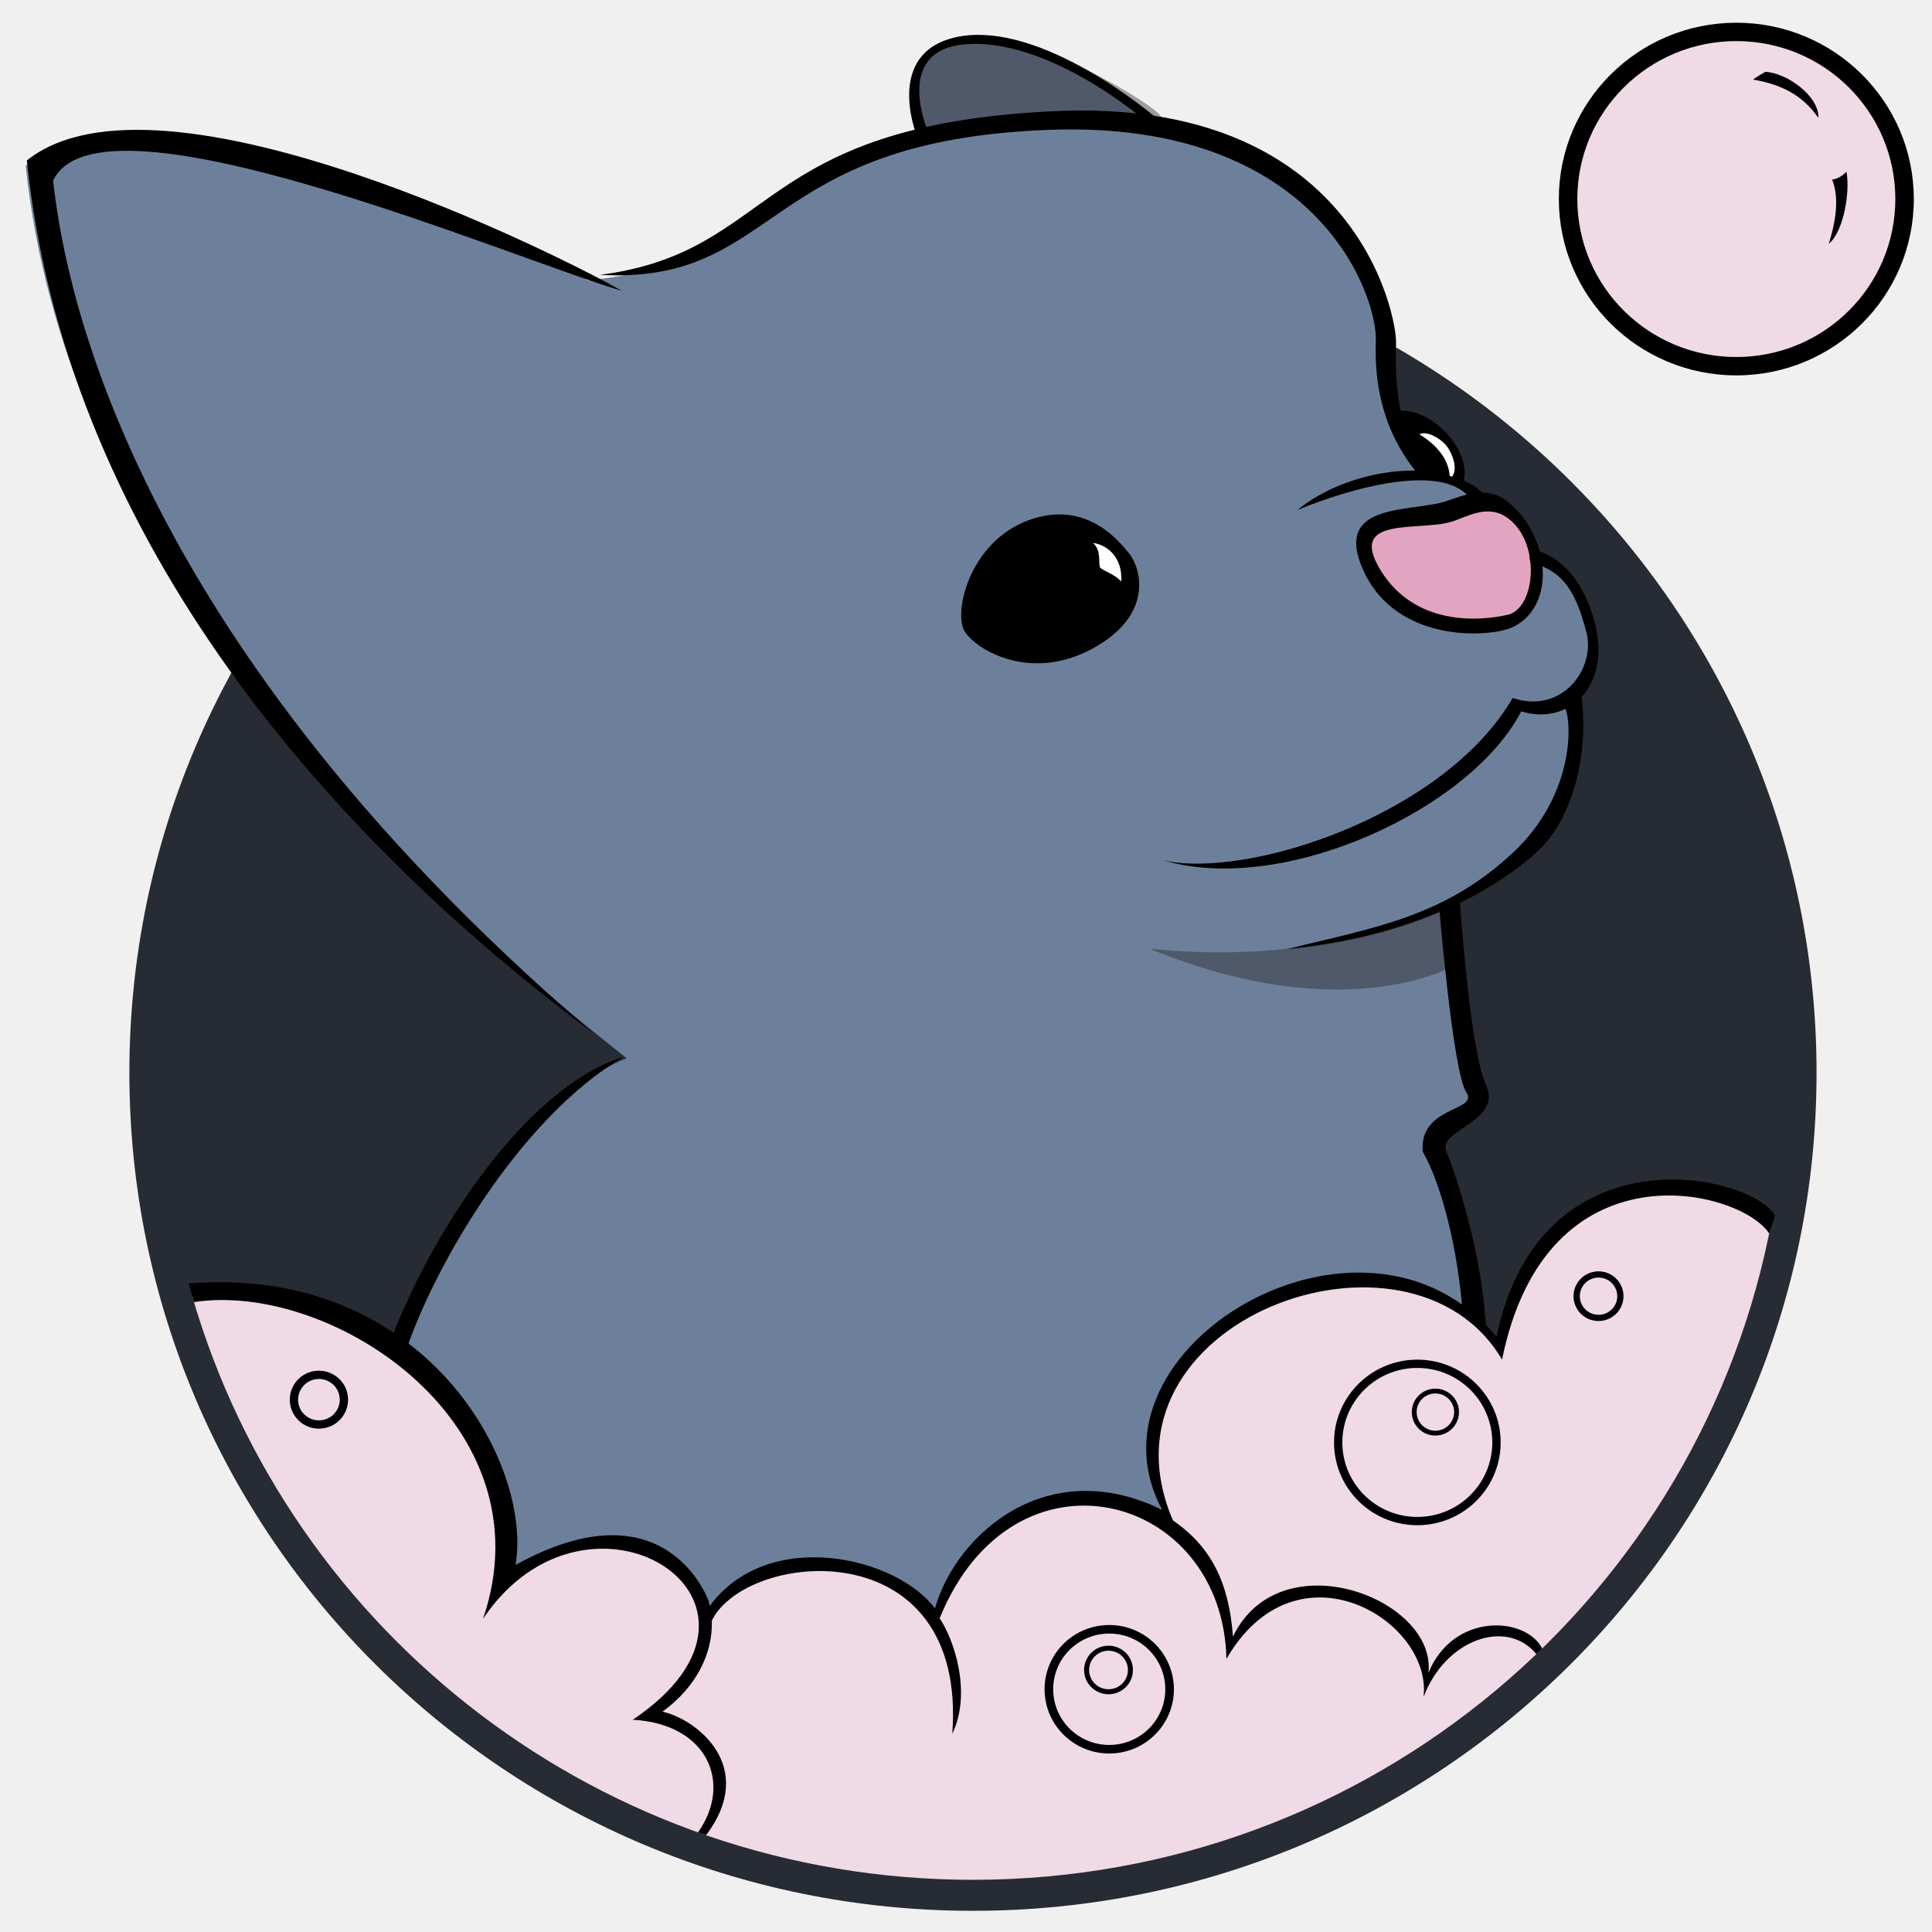
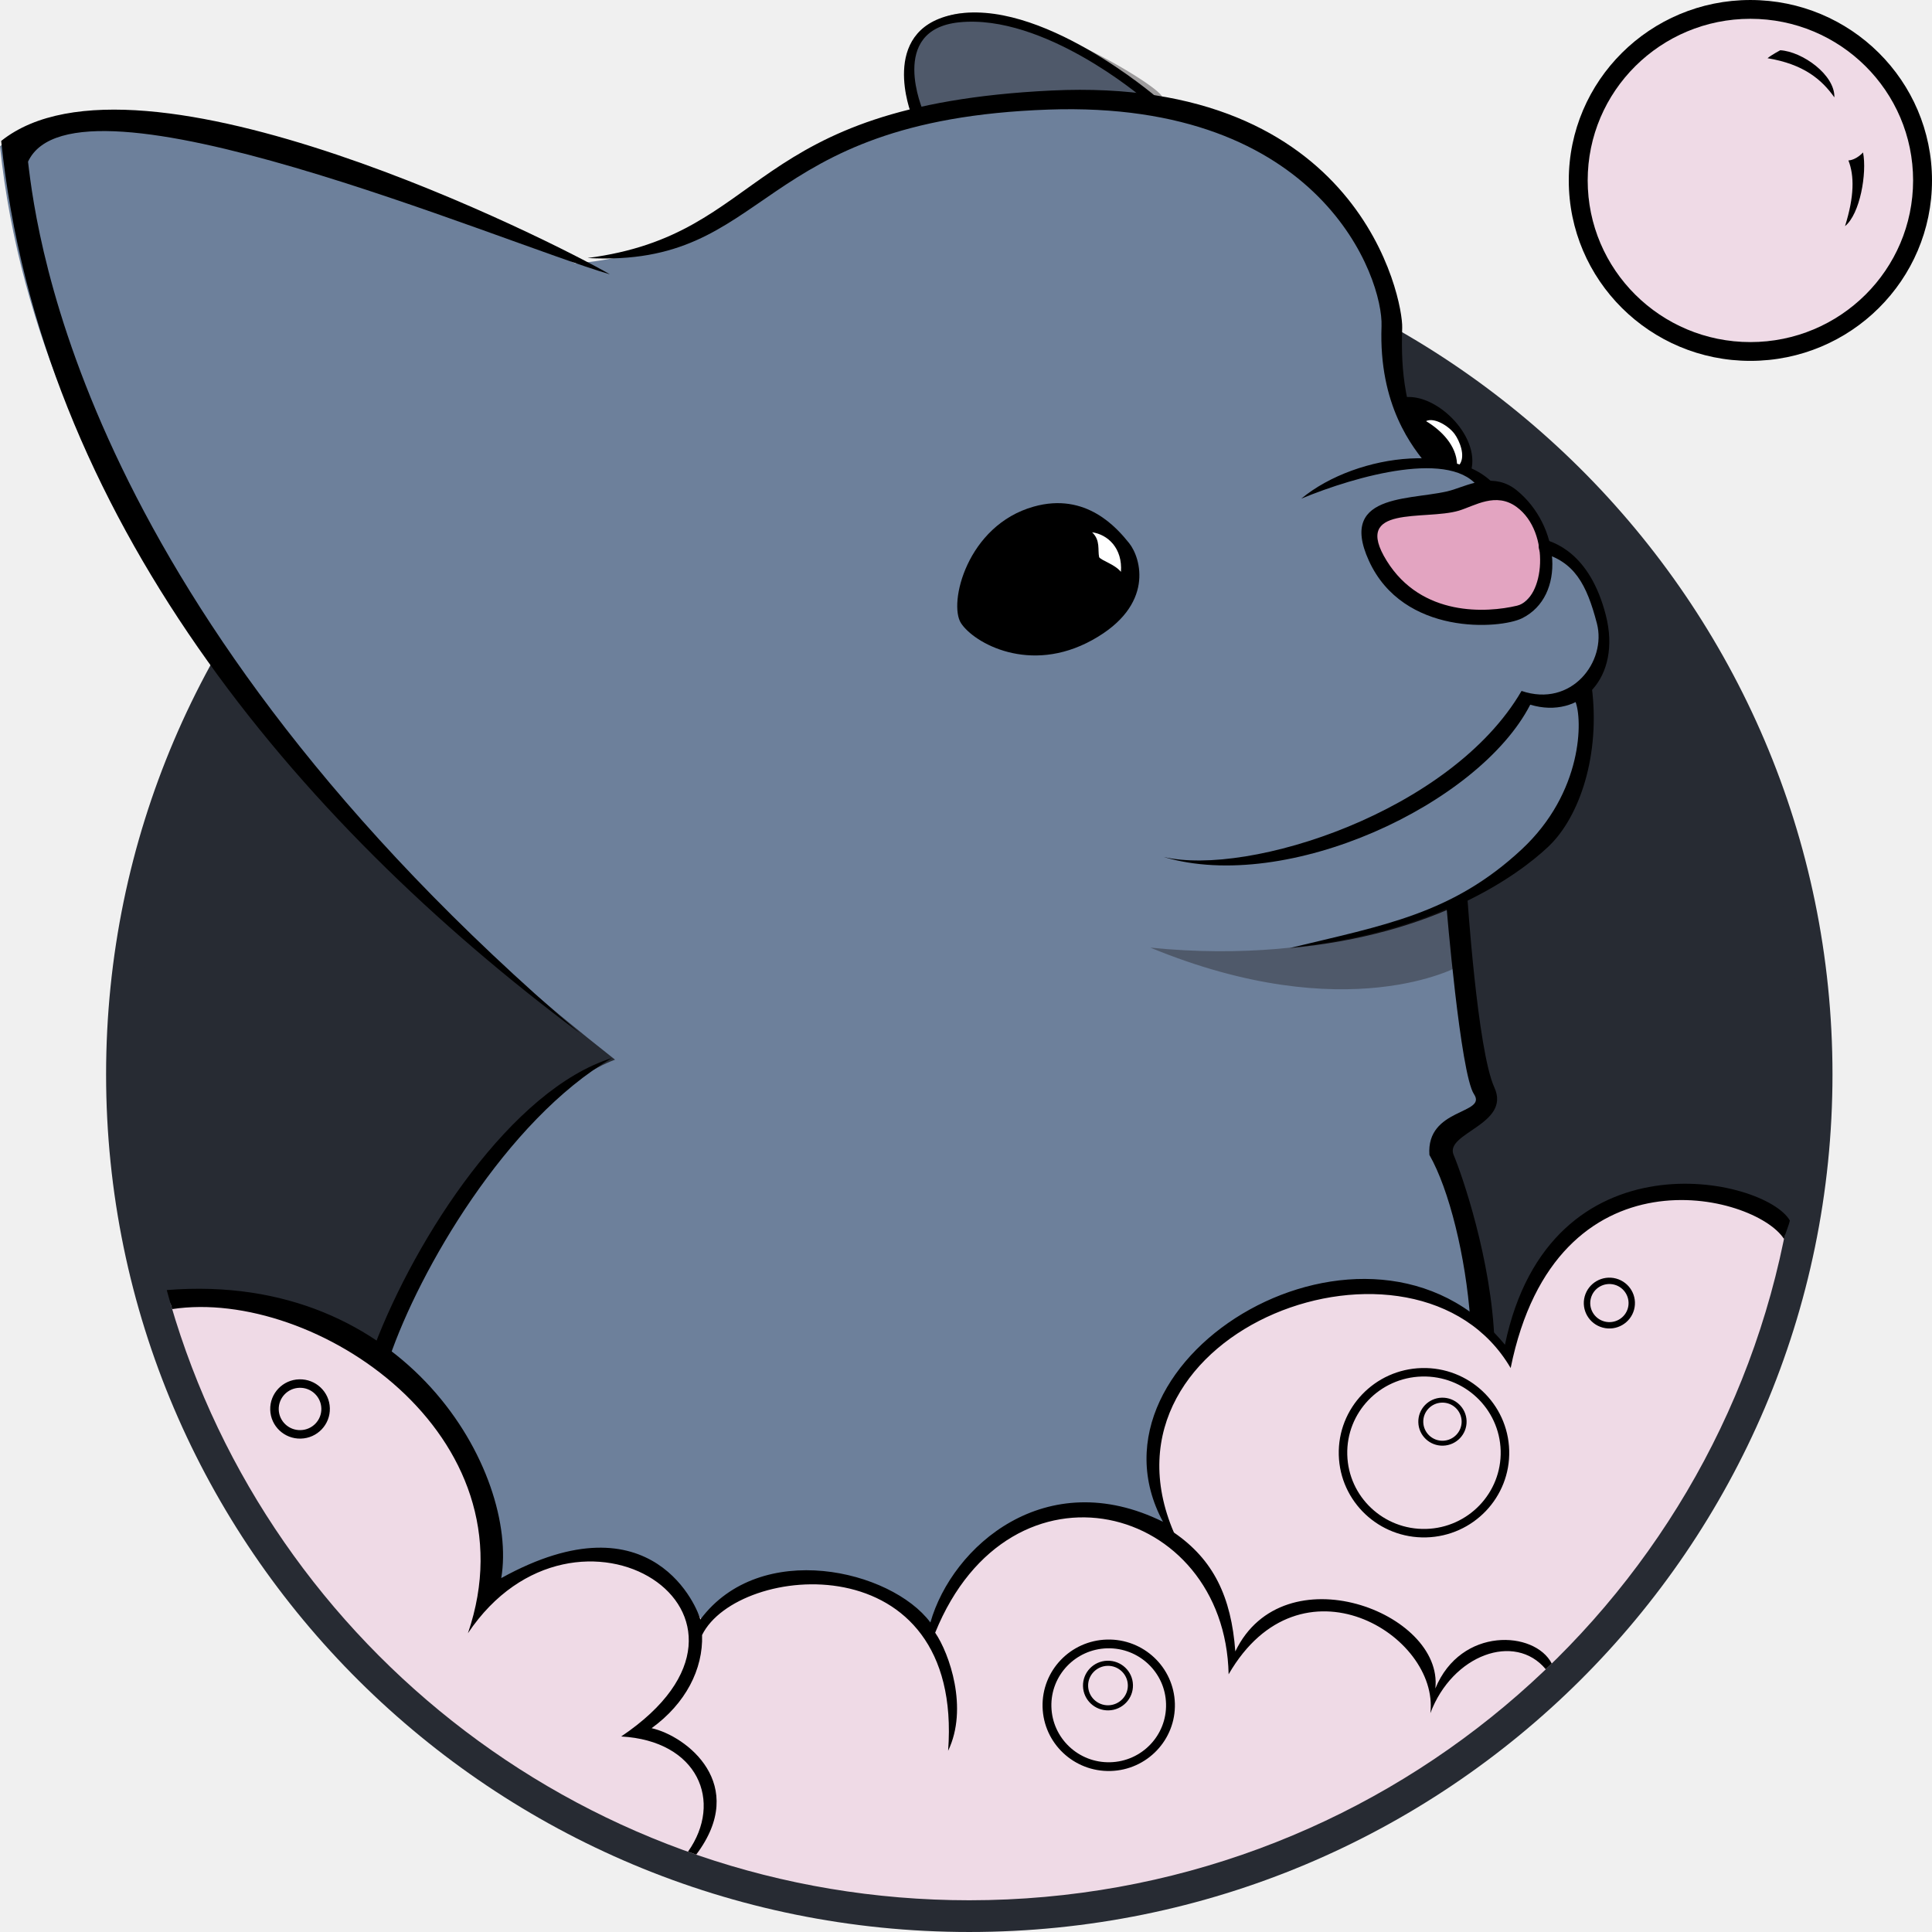
- <svg xmlns="http://www.w3.org/2000/svg" version="1.1" id="logo" x="0px" y="0px" width="440px" height="440px" viewBox="0 0 440 440" enable-background="new 0 0 440 440" xml:space="preserve">
-   <path fill="#272B33" d="M413.708,244.299c0,105.418-86.013,190.877-192.122,190.877c-106.107,0-192.121-85.459-192.121-190.877  c0-105.428,86.014-190.886,192.121-190.886C327.695,53.413,413.708,138.871,413.708,244.299z" />
-   <path fill="#272B33" d="M406.584,244.299c0,101.518-82.818,183.814-184.998,183.814c-102.171,0-185.001-82.299-185.001-183.814  c0-101.512,82.83-183.81,185.001-183.81C323.766,60.489,406.584,142.787,406.584,244.299z" />
-   <path fill="#6D809B" d="M142.74,241.021c-20.092,7.541-45.573,43.429-50.723,65.463c17.739,13.39,28.693,34.906,23.365,52.828  c32.543-20.039,42.412-0.41,46.562,6.244c14.325-14.955,42.425-14.459,50.8,4.688c1.271-18.676,29.783-43.053,55.263-22.421  c-23.015-37.616,38.929-75.746,69.812-44.675c-1.271-18.521-8.152-37.771-9.918-41.959c-2.082-4.897,12.34-6.109,8.561-14.373  c-3.359-7.344-5.447-34.282-5.891-40.446c8.754-4.282,14.354-9.099,17.68-12.238c6.864-6.49,13.417-20.943,11.682-35.832  c3.366-3.646,4.869-7.935,3.063-14.988c-3.536-13.84-13.086-16.474-16.414-17.142c-1.064-3.851-2.988-7.422-5.771-9.682  c-0.538-0.438-1.064-0.768-1.593-1.046c-1.552-2.09-3.661-3.684-6.133-4.817c1.491-7.3-7.299-16.234-14.355-15.89  c-1.022-5.13-1.239-9.76-1.058-15.426c0.168-5.456-7.104-44.43-55.2-51.759c-4.371-3.602-27.55-21.768-45.083-17.859  c-14.087,3.146-8.901,17.407-7.685,21.181c-36.84,9.413-42.041,30.1-75.8,32.937C107.698,51.053,32.972,16.062,5.853,37.736  C14.485,120.844,77.747,189.877,142.74,241.021z" />
-   <path opacity="0.4" fill="#231F20" enable-background="new    " d="M263.475,26.972c7.926,1.744-30.447-22.633-45.825-18.477  c-15.374,4.151-6.305,21.442-6.305,21.442S245.123,22.934,263.475,26.972z" />
-   <path d="M323.333,108.462c-2.836-3.86-5.495-9.115-5.728-14.729c7.369-1.782,17.816,8.334,15.666,16.198  C330.683,108.955,327.421,108.377,323.333,108.462z" />
-   <path fill="#E3A4C1" d="M343.629,140.295c-3.057,1.942-24.592,3.41-31.063-11.435c-6.418-14.735,11.982-10.595,16.959-13.296  c4.688-2.537,11.324-5.181,14.977,0.318C350.197,124.464,351.748,135.142,343.629,140.295z" />
-   <path d="M257.165,126.061c-2.653-3.29-9.522-11.435-21.248-8.129c-14.837,4.168-19.042,21.553-16.163,25.954  c2.88,4.396,15.273,11.438,29.217,3.738C262.93,139.923,259.802,129.35,257.165,126.061z" />
-   <path d="M329.39,114.13c3.741-1.227,9.162-3.786,14.036,0.169c9.647,7.847,11.035,23.604,1.193,28.479  c-4.877,2.411-26.438,3.99-34.093-12.801C303.318,114.165,321.429,116.771,329.39,114.13z M314.499,130.001  c7.775,12.506,22.294,11.569,28.99,9.981c6.147-1.464,7.567-16.331-0.063-21.958c-4.63-3.412-9.313-0.27-12.855,0.8  C322.995,121.094,306.645,117.358,314.499,130.001z" />
-   <path d="M344.502,158.953c11.127,3.786,18.982-6.542,16.773-15.022c-2.293-8.78-5.038-13.797-12.338-15.726  c-0.966-0.256-0.508-3.235-0.508-3.235c3.326,0.662,11.295,3.292,14.838,17.15c3.541,13.857-5.643,23.259-16.828,19.893  c-11.402,22.169-54.078,42.135-81.635,33.882C283.732,200.347,328.896,185.833,344.502,158.953z" />
-   <path fill="#FFFFFF" d="M255.34,132.443c-1.432-1.709-4.16-2.415-4.846-3.24c-0.365-1.654,0.334-3.754-1.572-5.559  C252.412,124.132,255.729,127.194,255.34,132.443z" />
-   <path d="M340.195,115.283c-7.532-12.322-32.224-9.46-44.729,0.877c12.18-5.058,33.98-11.217,39.742-2.084  C337.084,114.951,340.195,115.283,340.195,115.283z" />
-   <path fill="#FFFFFF" d="M330.144,108.377c-0.196-3.975-3.3-7.308-6.896-9.475c1.787-0.909,5.07,1.066,6.396,2.918  c1.018,1.428,2.465,4.744,1.076,6.733C330.537,108.493,330.337,108.438,330.144,108.377z" />
-   <path d="M317.939,78.118c0.203-6.232-9.304-56.093-78.039-52.799C171.161,28.628,177.137,57.33,136.625,62.6  c41.284,2.205,36.197-30.729,102.613-33.038c60.757-2.116,74.507,37.611,74.104,48.222c-0.656,17.647,6.924,27.049,10.411,31.172  C318.603,95.598,317.605,88.669,317.939,78.118z" />
-   <path d="M263.475,26.972c0,0-26.373-22.81-45.825-18.477c-16.271,3.626-8.958,22.102-8.958,22.102l2.653-0.66  c0,0-7.965-18.144,7.969-19.795c18.897-1.949,40.851,16.829,40.851,16.829L263.475,26.972L263.475,26.972z" />
-   <path d="M360.113,157.957c1.992,15.176-2.66,29.028-9.625,35.633c-6.979,6.59-25.236,19.625-57.62,22.596  c21.089-5.11,36.204-7.59,51.634-21.938c13.717-12.751,13.621-29.033,11.961-32.991C357.789,160.27,360.113,157.957,360.113,157.957  z" />
-   <path d="M134.96,235.163C71.203,187.651,14.753,119.684,6.116,36.543c30.546-24.421,123.298,22.604,135.486,29.688  c-24.761-7.279-119.04-47.725-129.508-25.069C14.092,58.314,24.713,140.797,134.96,235.163z" />
-   <path d="M89.182,304.787c9.316-24.461,30.604-57.184,52.89-64.127c-23.615,13.888-42.91,47.266-49.558,66.766  C91.622,306.844,90.1,305.305,89.182,304.787z" />
-   <path opacity="0.4" fill="#231F20" enable-background="new    " d="M330.036,206.371c0,0-26.384,13.972-68.159,9.712  c43.913,18.101,68.691,4.13,68.691,4.13L330.036,206.371z" />
-   <path fill="#EFDAE6" d="M43.801,295.286c22.248,76.708,93.417,132.827,177.785,132.827c90.775,0,166.28-64.965,181.995-150.643  c-23.371-19.777-63.479,3.109-61.501,30.609c-28.943-39.74-98.197,0.313-74.073,39.742c-25.479-20.633-53.993,3.744-55.263,22.421  c-8.375-19.147-36.475-19.646-50.8-4.688c-4.149-6.654-14.019-26.283-46.562-6.244C124.771,327.727,83.65,284.896,43.801,295.286z" />
-   <path d="M338.478,303.818c-0.649-18.26-7.275-37.309-9.093-41.594c-2.069-4.898,12.847-6.764,9.065-15.024  c-3.779-8.259-6.04-42.813-6.04-42.813l-4.634,2.35c0,0,3.113,37.464,6.142,41.964c3.025,4.512-10.682,3.004-9.921,13.523  c4.383,7.646,8.091,22.633,9.103,36.808C334.984,300.406,336.771,302.02,338.478,303.818z" />
-   <path d="M72.46,312.169c-3.669,0.091-6.56,3.128-6.463,6.771c0.094,3.642,3.145,6.521,6.808,6.422  c3.677-0.096,6.561-3.127,6.464-6.771C79.178,314.951,76.126,312.076,72.46,312.169z M72.756,323.475  c-2.617,0.068-4.797-1.979-4.865-4.582c-0.067-2.604,1.993-4.77,4.619-4.841c2.616-0.069,4.794,1.987,4.865,4.593  C77.443,321.25,75.383,323.409,72.756,323.475z" />
-   <path d="M340.809,304.475c-30.041-36.605-95.977,2.51-76.11,39.401c-26.033-12.858-46.903,5.368-51.768,22.412  c-8.741-11.704-37.829-18.616-51.209-0.657c-0.391-1.931-10.343-28.016-44.308-9.22c3.927-23.193-20.744-68.442-74.446-64.109  c0.386,1.418,0.787,2.834,1.207,4.237c31.63-4.796,80.956,27.887,65.829,72.139c23.979-35.777,74.265-4.037,34.105,22.983  c17.074,0.942,22.769,14.454,14.872,25.642c0.614,0.215,1.222,0.43,1.833,0.646c11.758-15.613-2.151-26.391-9.931-28.135  c7.568-5.485,11.483-13.125,11.231-20.736c7.927-16.061,58.215-20.776,54.764,25.764c4.555-9.479,0.271-21.656-2.882-26.281  c16.766-41.313,64.512-28.748,65.313,9.26c15.963-27.633,46.954-8.778,44.897,8.656c4.9-13.043,18.82-18.064,25.688-9.775  c0.453-0.422,0.886-0.859,1.331-1.279c-3.772-7.32-20.226-8.271-25.909,5.557c1.899-16.965-33.841-30.473-44.519-8.248  c-0.896-12.188-4.882-20.445-13.669-26.465c-19.454-45.406,54.079-72.272,74.951-36.607c10.115-49.959,54.394-38.813,60.832-28.738  c0.227-1.098,1.1-2.982,1.303-4.102C398.688,267.236,350.768,256.713,340.809,304.475z" />
-   <path d="M365.536,289.734c-3.044-0.809-6.158,0.979-6.983,3.996c-0.812,3.014,0.985,6.115,4.018,6.927  c3.042,0.813,6.158-0.974,6.977-3.987C370.363,293.654,368.572,290.555,365.536,289.734z M368.178,296.303  c-0.611,2.262-2.959,3.596-5.23,2.987c-2.271-0.606-3.624-2.933-3.009-5.188c0.606-2.268,2.949-3.606,5.228-3  C367.436,291.717,368.786,294.041,368.178,296.303z" />
-   <path d="M252.229,370.09c-8.129,0.215-14.545,6.934-14.33,15.014c0.217,8.08,6.988,14.451,15.115,14.238  c8.129-0.213,14.549-6.938,14.332-15.008C267.119,376.254,260.369,369.873,252.229,370.09z M252.961,397.395  c-7.053,0.188-12.91-5.342-13.1-12.35c-0.188-6.999,5.373-12.813,12.42-13.008c7.053-0.184,12.922,5.342,13.099,12.352  C265.568,391.387,260.003,397.212,252.961,397.395z" />
-   <path d="M322.284,309.659c-10.47,0.274-18.739,8.937-18.46,19.343c0.272,10.411,8.983,18.622,19.455,18.348  c10.486-0.27,18.756-8.933,18.477-19.338C341.477,317.6,332.76,309.38,322.284,309.659z M323.236,345.465  c-9.42,0.247-17.271-7.139-17.52-16.512c-0.253-9.361,7.188-17.166,16.613-17.41c9.432-0.247,17.267,7.15,17.529,16.512  C340.104,337.422,332.663,345.218,323.236,345.465z" />
-   <path d="M252.311,374.8c-3.076,0.081-5.498,2.622-5.416,5.669c0.08,3.059,2.638,5.459,5.711,5.383  c3.068-0.078,5.492-2.615,5.41-5.674C257.941,377.13,255.384,374.725,252.311,374.8z M252.566,384.716  c-2.435,0.06-4.461-1.847-4.532-4.28c-0.06-2.414,1.88-4.436,4.309-4.5c2.435-0.063,4.462,1.849,4.532,4.273  C256.943,382.633,255.008,384.645,252.566,384.716z" />
-   <path d="M326.758,316.254c-2.973,0.076-5.313,2.541-5.228,5.48c0.067,2.945,2.536,5.277,5.508,5.201  c2.971-0.082,5.313-2.531,5.233-5.48C332.195,318.506,329.724,316.18,326.758,316.254z M327.006,325.838  c-2.355,0.059-4.312-1.794-4.373-4.135c-0.067-2.338,1.789-4.287,4.151-4.35c2.357-0.066,4.316,1.785,4.388,4.123  C331.227,323.822,329.363,325.771,327.006,325.838z" />
-   <path fill="#EFDAE6" d="M431.646,45.329c0,19.871-16.212,35.979-36.213,35.979c-19.992,0-36.209-16.107-36.209-35.979  c0-19.87,16.217-35.97,36.209-35.97C415.436,9.359,431.646,25.459,431.646,45.329z" />
-   <path d="M395.435,5.174c-22.323,0-40.42,17.976-40.42,40.155c0,22.183,18.097,40.162,40.42,40.162  c22.325,0,40.422-17.979,40.422-40.162C435.854,23.149,417.76,5.174,395.435,5.174z M395.435,81.308  c-19.992,0-36.209-16.107-36.209-35.979c0-19.87,16.217-35.97,36.209-35.97c20.001,0,36.213,16.1,36.213,35.97  C431.646,65.2,415.436,81.308,395.435,81.308z" />
-   <path d="M414.128,26.845c0.146-5.026-7.139-10.194-12.044-10.49c0,0-1.938,1.033-2.832,1.771  C407.285,19.458,411.301,22.854,414.128,26.845z" />
-   <path d="M416.5,55.504c3.35-2.702,4.912-11.819,4.011-16.403c0,0-1.458,1.661-3.255,1.782  C418.585,44.28,418.585,48.861,416.5,55.504z" />
+ <svg xmlns="http://www.w3.org/2000/svg" version="1.1" id="logo" x="0px" y="0px" width="350px" height="350px" viewBox="0 90 350 350" enable-background="new 0 90 350 350" xml:space="preserve">
+   <path fill="#272B33" d="M331.972,284.636c0,85.805-70.01,155.363-156.377,155.363c-86.365,0-156.376-69.559-156.376-155.363  c0-85.813,70.011-155.371,156.376-155.371C261.962,129.265,331.972,198.823,331.972,284.636z" />
+   <path fill="#272B33" d="M326.173,284.636c0,82.63-67.409,149.615-150.578,149.615c-83.162,0-150.581-66.987-150.581-149.615  c0-82.625,67.419-149.611,150.581-149.611C258.764,135.025,326.173,202.011,326.173,284.636z" />
+   <path fill="#6D809B" d="M111.418,281.968c-16.354,6.139-37.094,35.349-41.286,53.283c14.438,10.898,23.354,28.412,19.018,42.999  c26.488-16.311,34.521-0.333,37.899,5.083c11.66-12.173,34.532-11.769,41.349,3.815c1.034-15.201,24.242-35.043,44.981-18.25  c-18.733-30.617,31.686-61.652,56.823-36.362c-1.035-15.075-6.636-30.744-8.072-34.152c-1.695-3.986,10.044-4.973,6.968-11.699  c-2.734-5.978-4.435-27.903-4.795-32.921c7.125-3.485,11.683-7.406,14.391-9.961c5.587-5.283,10.92-17.047,9.508-29.166  c2.74-2.967,3.963-6.458,2.493-12.199c-2.878-11.265-10.651-13.409-13.359-13.953c-0.867-3.135-2.433-6.041-4.698-7.88  c-0.438-0.357-0.865-0.625-1.296-0.852c-1.264-1.701-2.98-2.999-4.992-3.92c1.214-5.942-5.94-13.213-11.684-12.934  c-0.832-4.176-1.009-7.944-0.862-12.556c0.137-4.441-5.781-36.164-44.929-42.129c-3.558-2.932-22.425-17.718-36.695-14.536  c-11.466,2.561-7.245,14.168-6.255,17.24c-29.986,7.662-34.219,24.5-61.697,26.809C82.896,127.344,22.073,98.863,0,116.505  C7.025,184.15,58.518,240.34,111.418,281.968z" />
+   <path opacity="0.4" fill="#231F20" enable-background="new    " d="M209.689,107.744c6.451,1.419-24.782-18.422-37.299-15.04  c-12.514,3.379-5.131,17.453-5.131,17.453S194.752,104.457,209.689,107.744z" />
+   <path d="M258.411,174.072c-2.309-3.142-4.473-7.419-4.662-11.989c5.997-1.45,14.501,6.784,12.751,13.185  C264.394,174.473,261.738,174.002,258.411,174.072z" />
+   <path fill="#E3A4C1" d="M274.931,199.982c-2.487,1.581-20.017,2.776-25.283-9.307c-5.224-11.994,9.752-8.624,13.804-10.822  c3.815-2.065,9.217-4.217,12.19,0.259C280.277,187.097,281.539,195.788,274.931,199.982z" />
+   <path d="M204.554,188.396c-2.159-2.678-7.751-9.308-17.295-6.616c-12.076,3.392-15.499,17.542-13.155,21.125  c2.344,3.579,12.432,9.311,23.78,3.043C209.246,199.679,206.7,191.074,204.554,188.396z" />
+   <path d="M263.341,178.685c3.045-0.999,7.457-3.082,11.425,0.138c7.853,6.387,8.981,19.212,0.971,23.18  c-3.969,1.963-21.519,3.248-27.749-10.419C242.12,178.714,256.861,180.835,263.341,178.685z M251.221,191.604  c6.329,10.179,18.146,9.417,23.597,8.124c5.003-1.191,6.158-13.293-0.052-17.873c-3.769-2.777-7.58-0.22-10.463,0.651  C258.136,184.354,244.827,181.313,251.221,191.604z" />
+   <path d="M275.642,215.169c9.057,3.082,15.45-5.325,13.652-12.227c-1.866-7.146-4.101-11.23-10.042-12.8  c-0.787-0.208-0.414-2.633-0.414-2.633c2.707,0.539,9.193,2.68,12.077,13.959c2.882,11.279-4.593,18.931-13.696,16.192  c-9.281,18.044-44.017,34.295-66.446,27.579C226.179,248.861,262.939,237.048,275.642,215.169z" />
+   <path fill="#FFFFFF" d="M203.068,193.591c-1.165-1.391-3.386-1.965-3.944-2.637c-0.297-1.347,0.272-3.056-1.279-4.525  C200.686,186.826,203.385,189.318,203.068,193.591z" />
+   <path d="M272.136,179.624c-6.131-10.03-26.229-7.7-36.407,0.714c9.914-4.117,27.658-9.13,32.348-1.696  C269.604,179.354,272.136,179.624,272.136,179.624z" />
+   <path fill="#FFFFFF" d="M263.955,174.002c-0.159-3.235-2.687-5.948-5.613-7.712c1.455-0.74,4.127,0.868,5.206,2.375  c0.829,1.163,2.007,3.861,0.876,5.48C264.274,174.097,264.112,174.052,263.955,174.002z" />
+   <path d="M254.021,149.374c0.164-5.073-7.574-45.657-63.52-42.976c-55.951,2.693-51.086,26.055-84.061,30.345  c33.603,1.795,29.462-25.012,83.522-26.891c49.452-1.722,60.645,30.613,60.315,39.25c-0.534,14.363,5.636,22.016,8.475,25.372  C254.562,163.602,253.749,157.961,254.021,149.374z" />
+   <path d="M209.689,107.744c0,0-21.466-18.566-37.299-15.04c-13.244,2.952-7.291,17.99-7.291,17.99l2.16-0.538  c0,0-6.483-14.768,6.486-16.112c15.381-1.586,33.251,13.698,33.251,13.698L209.689,107.744L209.689,107.744z" />
+   <path d="M288.349,214.358c1.621,12.353-2.166,23.627-7.835,29.003c-5.681,5.364-20.541,15.974-46.899,18.393  c17.165-4.16,29.468-6.178,42.027-17.857c11.165-10.378,11.087-23.631,9.735-26.853  C286.456,216.241,288.349,214.358,288.349,214.358z" />
+   <path d="M105.086,277.199C53.191,238.527,7.244,183.206,0.214,115.534c24.863-19.877,100.358,18.398,110.278,24.165  C90.338,133.773,13.6,100.853,5.08,119.293C6.706,133.254,15.351,200.391,105.086,277.199z" />
+   <path d="M67.825,333.87c7.583-19.91,24.91-46.545,43.049-52.196c-19.221,11.304-34.926,38.472-40.337,54.344  C69.811,335.544,68.572,334.291,67.825,333.87z" />
+   <path opacity="0.4" fill="#231F20" enable-background="new    " d="M263.867,253.765c0,0-21.475,11.372-55.478,7.905  c35.742,14.732,55.91,3.361,55.91,3.361L263.867,253.765z" />
+   <path fill="#EFDAE6" d="M30.887,326.137c18.108,62.436,76.036,108.114,144.708,108.114c73.886,0,135.343-52.878,148.134-122.616  c-19.022-16.097-51.669,2.531-50.059,24.914c-23.559-32.346-79.927,0.256-60.291,32.349c-20.739-16.795-43.947,3.047-44.981,18.249  c-6.817-15.585-29.689-15.991-41.349-3.815c-3.377-5.416-11.411-21.393-37.899-5.082C96.792,352.541,63.322,317.68,30.887,326.137z" />
+   <path d="M270.738,333.081c-0.528-14.862-5.922-30.368-7.401-33.854c-1.684-3.987,10.457-5.507,7.379-12.229  c-3.076-6.722-4.916-34.848-4.916-34.848l-3.772,1.913c0,0,2.533,30.493,4.999,34.156c2.463,3.673-8.694,2.445-8.075,11.008  c3.567,6.223,6.586,18.422,7.409,29.959C267.895,330.304,269.35,331.617,270.738,333.081z" />
+   <path d="M54.214,339.878c-2.986,0.074-5.34,2.546-5.261,5.511c0.076,2.965,2.56,5.309,5.542,5.228  c2.993-0.078,5.34-2.545,5.261-5.511C59.683,342.143,57.198,339.803,54.214,339.878z M54.455,349.08  c-2.13,0.056-3.904-1.61-3.96-3.729c-0.054-2.119,1.622-3.882,3.76-3.939c2.129-0.057,3.902,1.617,3.96,3.738  C58.27,347.27,56.593,349.027,54.455,349.08z" />
+   <path d="M272.635,333.615c-24.451-29.794-78.119,2.043-61.948,32.07c-21.189-10.466-38.177,4.37-42.137,18.242  c-7.115-9.526-30.791-15.152-41.681-0.534c-0.318-1.571-8.419-22.804-36.064-7.505C94,357.011,73.92,320.181,30.209,323.707  c0.314,1.154,0.641,2.307,0.982,3.449c25.746-3.903,65.894,22.698,53.582,58.717c19.518-29.12,60.448-3.286,27.759,18.707  c13.897,0.768,18.533,11.766,12.105,20.871c0.5,0.175,0.995,0.35,1.492,0.526c9.57-12.708-1.75-21.48-8.083-22.9  c6.16-4.465,9.347-10.683,9.142-16.878c6.452-13.072,47.384-16.911,44.575,20.97c3.708-7.715,0.22-17.627-2.346-21.391  c13.646-33.627,52.509-23.399,53.16,7.536c12.993-22.491,38.219-7.144,36.545,7.046c3.987-10.616,15.318-14.702,20.908-7.956  c0.368-0.343,0.722-0.699,1.083-1.041c-3.069-5.957-16.463-6.731-21.088,4.523c1.545-13.809-27.545-24.804-36.236-6.713  c-0.729-9.921-3.974-16.642-11.126-21.541c-15.834-36.958,44.018-58.826,61.006-29.797c8.233-40.664,44.273-31.591,49.515-23.392  c0.185-0.893,0.895-2.427,1.061-3.338C319.745,303.306,280.741,294.74,272.635,333.615z" />
+   <path d="M292.762,321.618c-2.478-0.659-5.012,0.796-5.684,3.252c-0.661,2.453,0.802,4.977,3.271,5.638  c2.477,0.662,5.012-0.792,5.679-3.245C296.691,324.809,295.233,322.285,292.762,321.618z M294.912,326.964  c-0.497,1.841-2.408,2.927-4.257,2.432c-1.849-0.494-2.949-2.387-2.448-4.224c0.492-1.846,2.399-2.935,4.255-2.441  C294.309,323.231,295.407,325.123,294.912,326.964z" />
+   <path d="M200.536,387.022c-6.617,0.175-11.839,5.644-11.664,12.221c0.177,6.576,5.688,11.762,12.303,11.589  c6.616-0.173,11.842-5.646,11.666-12.216C212.656,392.04,207.162,386.846,200.536,387.022z M201.132,409.247  c-5.74,0.153-10.508-4.348-10.662-10.052c-0.153-5.697,4.373-10.429,10.109-10.588c5.74-0.149,10.518,4.348,10.661,10.054  C211.394,404.357,206.864,409.099,201.132,409.247z" />
+   <path d="M257.558,337.835c-8.522,0.224-15.253,7.274-15.025,15.744c0.221,8.475,7.311,15.157,15.835,14.935  c8.535-0.22,15.267-7.271,15.039-15.74C273.179,344.299,266.084,337.608,257.558,337.835z M258.332,366.979  c-7.667,0.201-14.058-5.811-14.261-13.439c-0.205-7.62,5.852-13.973,13.522-14.171c7.677-0.201,14.055,5.819,14.268,13.439  C272.062,360.433,266.005,366.778,258.332,366.979z" />
+   <path d="M200.603,390.856c-2.504,0.065-4.475,2.134-4.408,4.614c0.065,2.489,2.147,4.443,4.648,4.381  c2.497-0.063,4.471-2.128,4.403-4.618C205.186,392.753,203.104,390.795,200.603,390.856z M200.811,398.928  c-1.982,0.048-3.631-1.504-3.688-3.484c-0.049-1.965,1.53-3.61,3.507-3.663c1.981-0.051,3.632,1.506,3.689,3.479  C204.373,397.231,202.798,398.869,200.811,398.928z" />
+   <path d="M261.198,343.203c-2.419,0.062-4.323,2.068-4.255,4.461c0.055,2.397,2.064,4.295,4.483,4.233  c2.418-0.066,4.324-2.061,4.26-4.461C265.624,345.036,263.612,343.143,261.198,343.203z M261.4,351.004  c-1.916,0.048-3.509-1.46-3.56-3.365c-0.054-1.903,1.456-3.489,3.379-3.54c1.918-0.055,3.513,1.452,3.571,3.355  C264.836,349.363,263.319,350.95,261.4,351.004z" />
+   <path fill="#EFDAE6" d="M346.572,122.685c0,16.174-13.196,29.285-29.477,29.285c-16.271,0-29.472-13.11-29.472-29.285  c0-16.173,13.2-29.278,29.472-29.278C333.378,93.407,346.572,106.512,346.572,122.685z" />
+   <path d="M317.098,90.001c-18.169,0-32.899,14.631-32.899,32.684c0,18.056,14.73,32.69,32.899,32.69  c18.172,0,32.902-14.634,32.902-32.69C349.996,104.632,335.27,90.001,317.098,90.001z M317.098,151.97  c-16.271,0-29.472-13.11-29.472-29.285c0-16.173,13.2-29.278,29.472-29.278c16.28,0,29.477,13.105,29.477,29.278  C346.572,138.859,333.378,151.97,317.098,151.97z" />
+   <path d="M332.313,107.64c0.119-4.091-5.811-8.297-9.804-8.538c0,0-1.577,0.841-2.305,1.441  C326.743,101.627,330.012,104.392,332.313,107.64z" />
+   <path d="M334.244,130.967c2.727-2.199,3.998-9.62,3.265-13.351c0,0-1.188,1.352-2.649,1.45  C335.941,121.832,335.941,125.56,334.244,130.967z" />
</svg>
